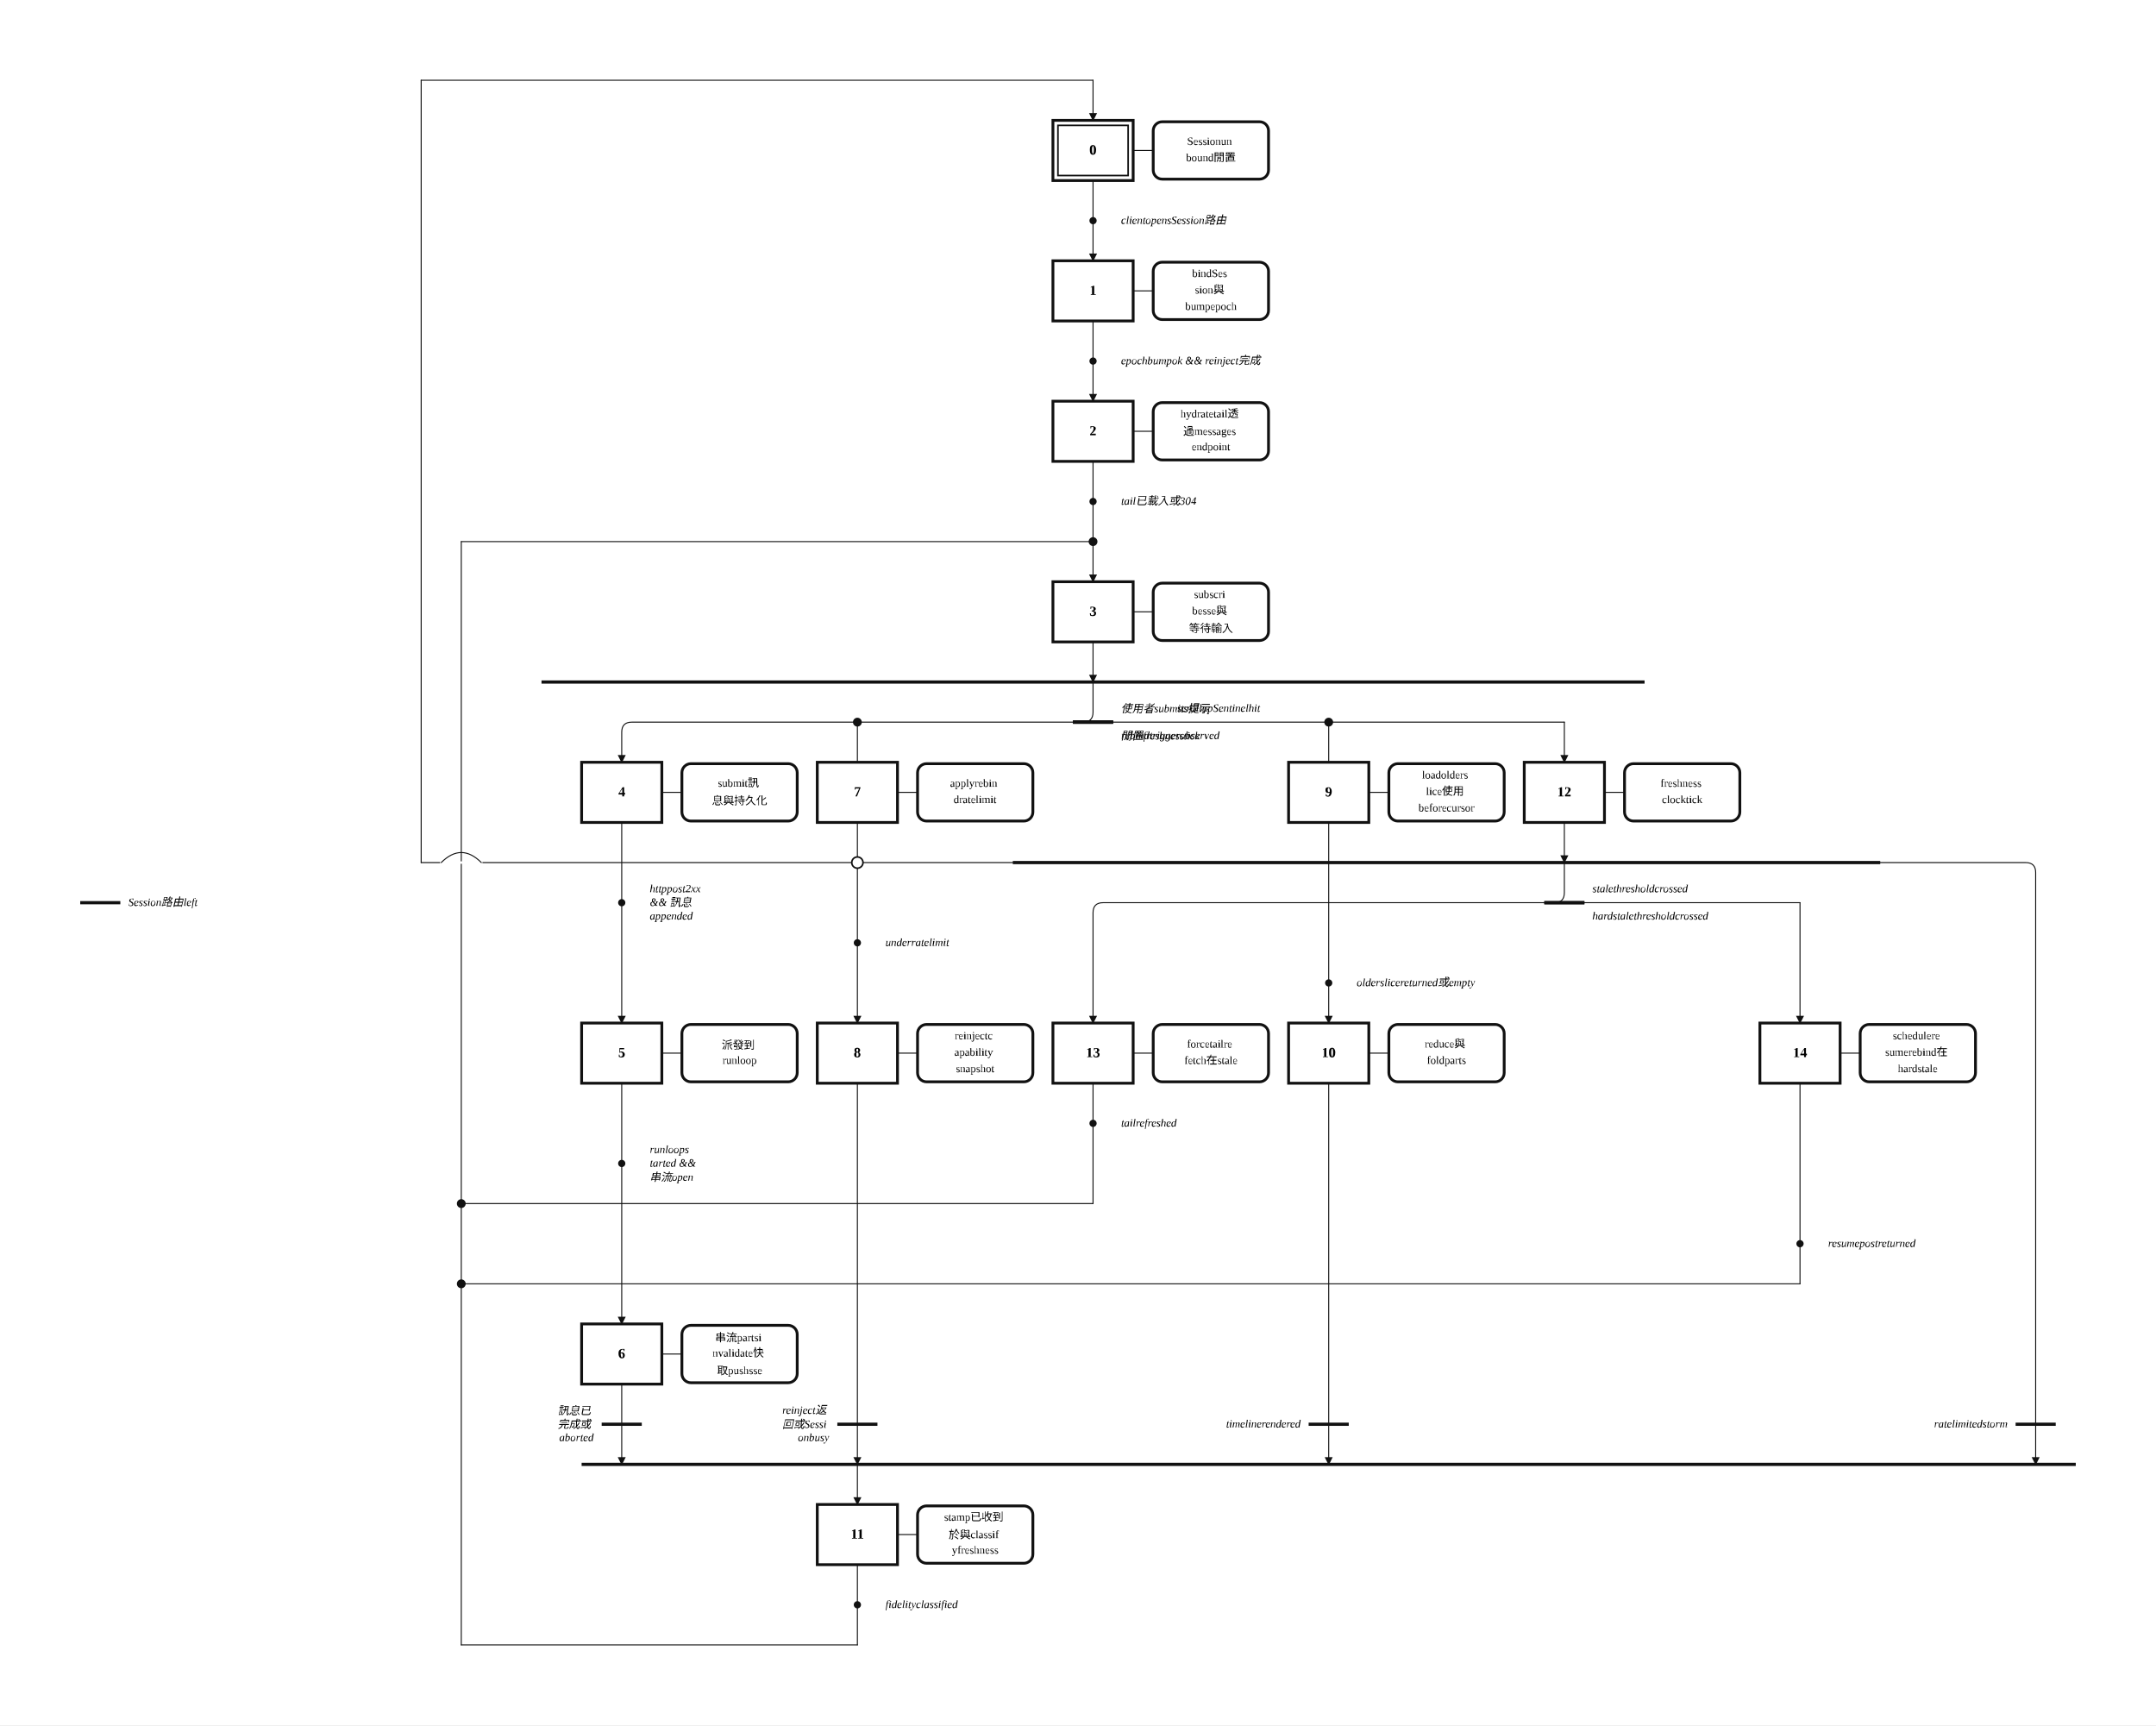
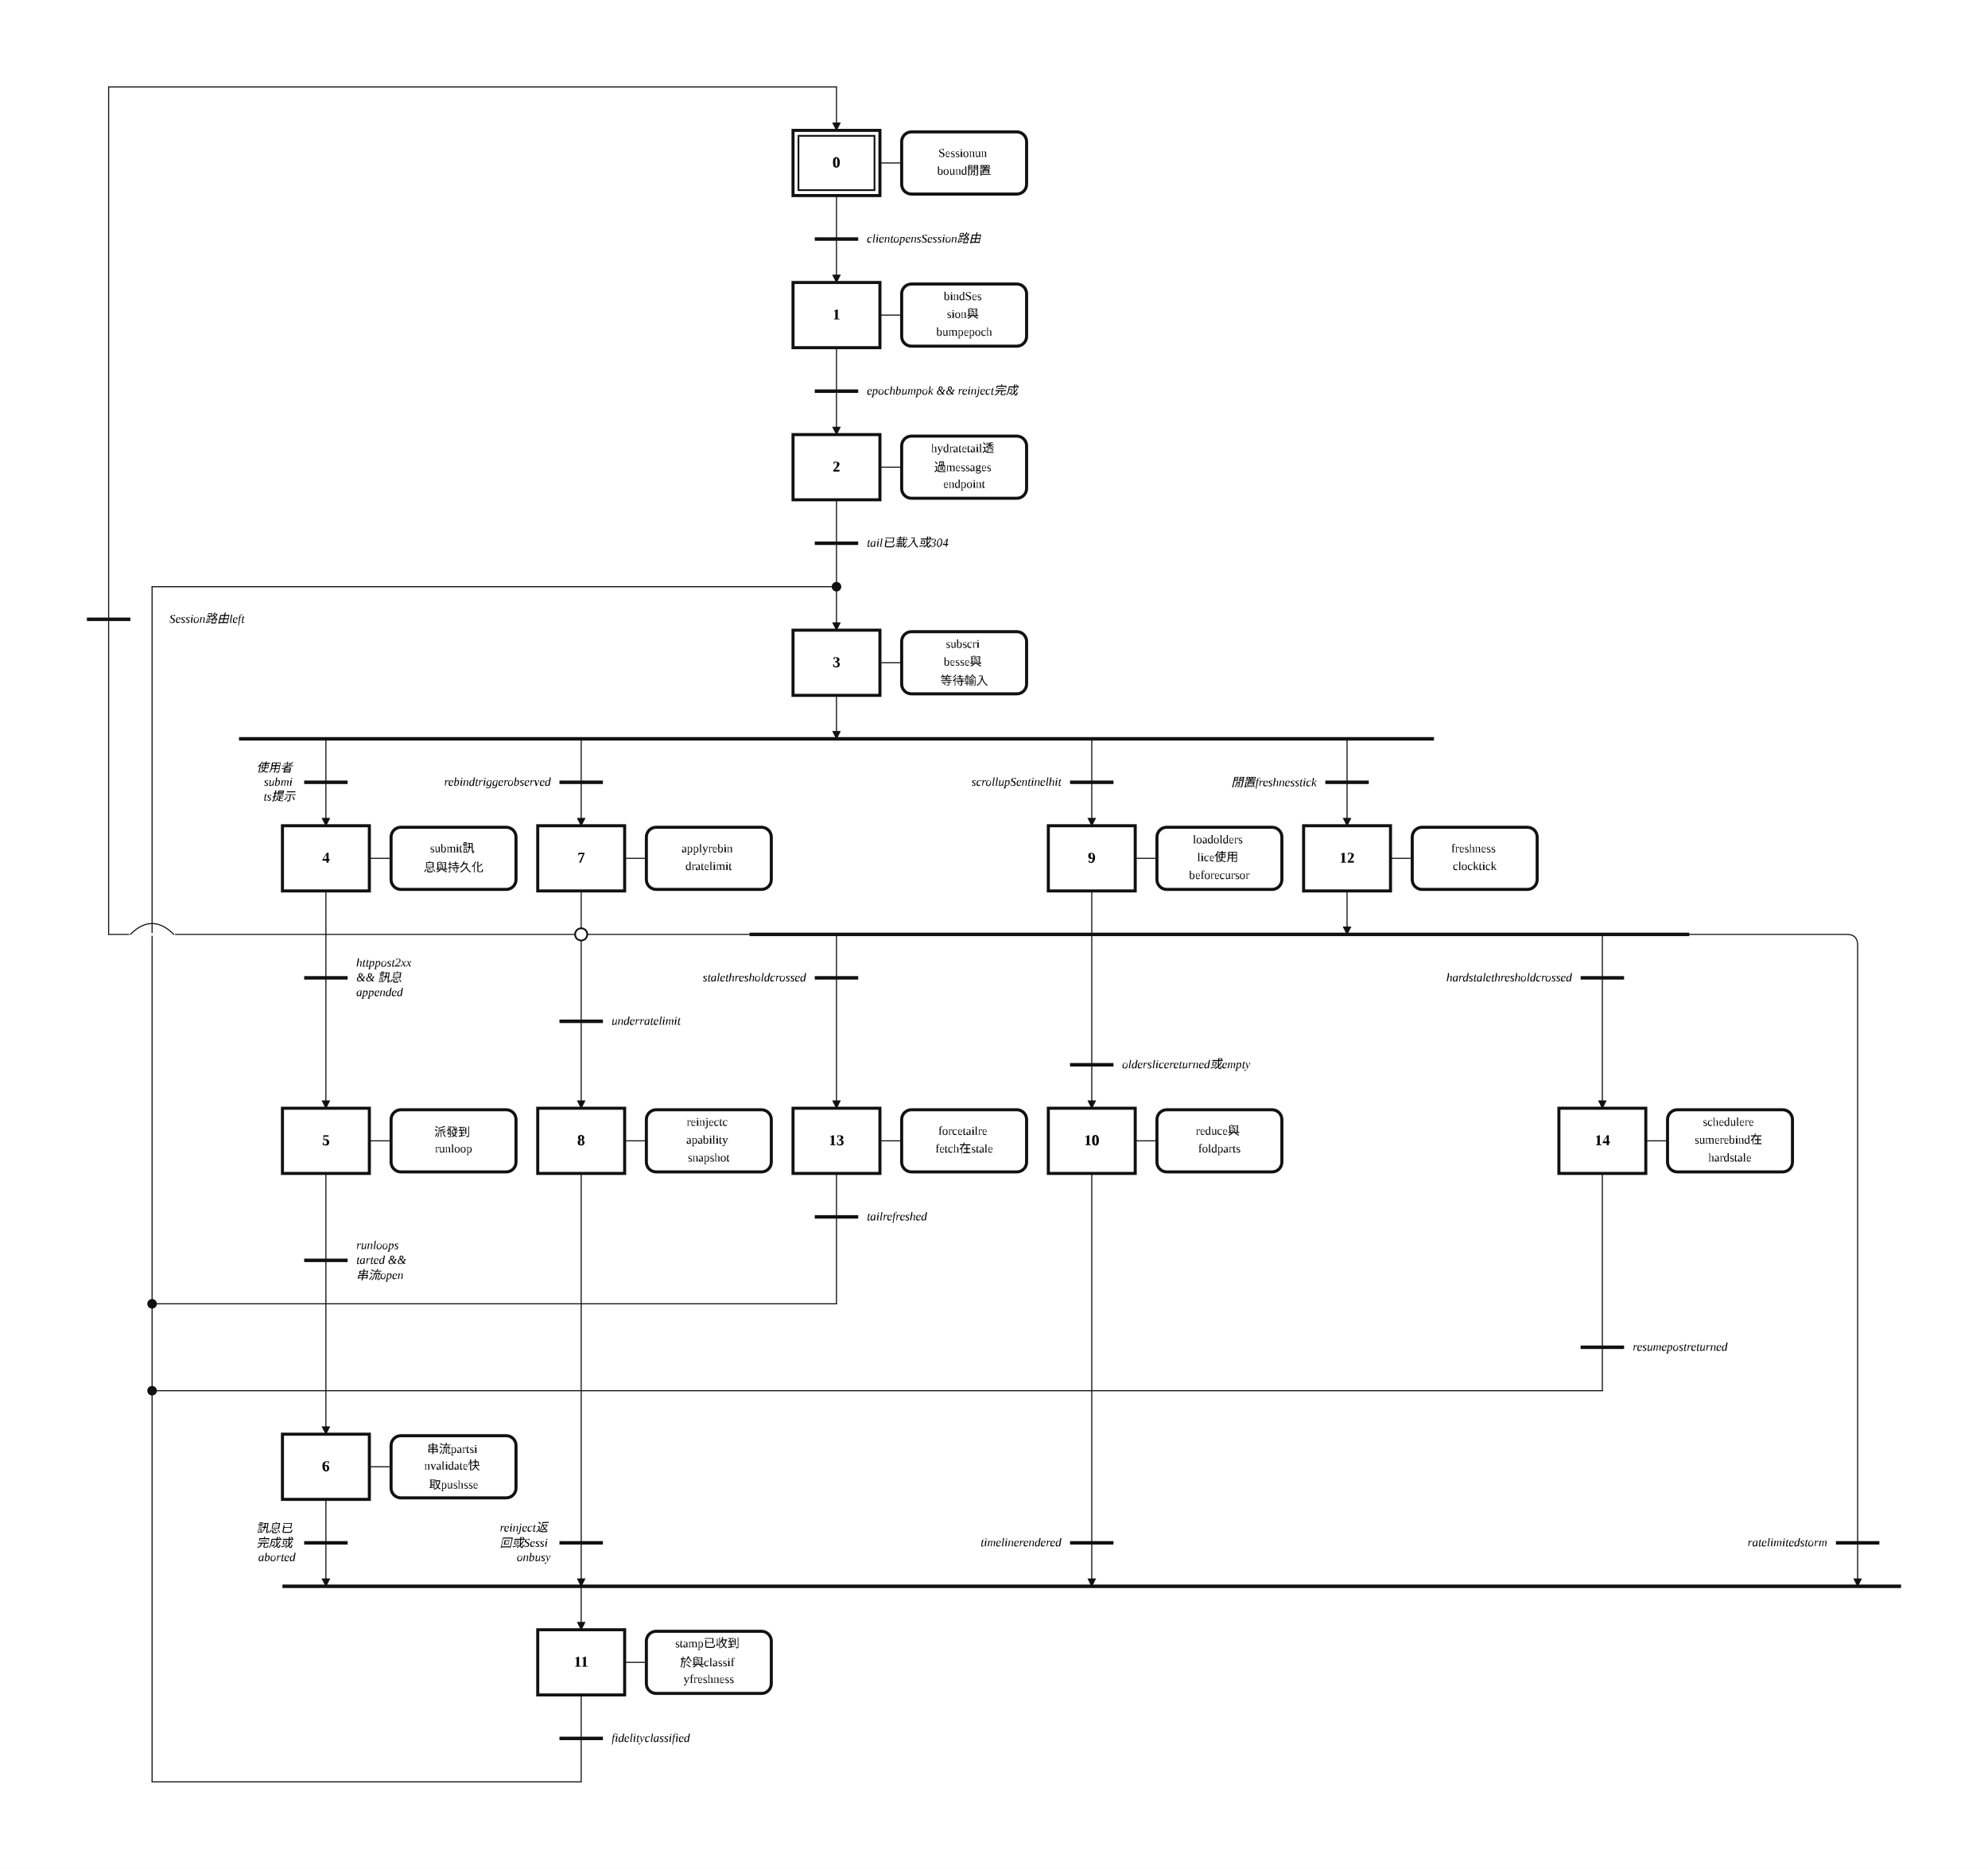
- <svg xmlns="http://www.w3.org/2000/svg" width="2150" height="1720" viewBox="-31.00 -2.00 107.50 86.00" role="img">
+ <svg xmlns="http://www.w3.org/2000/svg" width="1830" height="1720" viewBox="-15.00 -2.00 91.50 86.00" role="img">
  <style>
.step{fill:#fff;stroke:#111;stroke-width:.14}.step-inner{fill:none;stroke:#111;stroke-width:.08}
.action{fill:#fff;stroke:#111;stroke-width:.14}.gate{stroke:#111;stroke-width:.16}
.edge{fill:none;stroke:#111;stroke-width:.05;stroke-linecap:round;stroke-linejoin:round}.edge-arrow{marker-end:url(#arrow)}
.flyover-mask{stroke:#fff;stroke-width:.12;stroke-linecap:round}
.flyover{fill:none;stroke:#111;stroke-width:.05;stroke-linecap:round}
.junction{fill:#111;stroke:#111;stroke-width:0}.branch-junction{fill:#fff;stroke:#111;stroke-width:.08}
.assoc{stroke:#111;stroke-width:.05}.label{font:bold .7px 'Times New Roman', 'BiauKai', 'DFKai-SB', serif;text-anchor:middle;dominant-baseline:middle}
.action-label{font:.55px 'Times New Roman', 'BiauKai', 'DFKai-SB', serif;text-anchor:middle;dominant-baseline:middle}.gate-label{font:italic .55px 'Times New Roman', 'BiauKai', 'DFKai-SB', serif;text-anchor:start;dominant-baseline:middle}.gate-label-left{font:italic .55px 'Times New Roman', 'BiauKai', 'DFKai-SB', serif;text-anchor:end;dominant-baseline:middle}
</style>
  <defs>
    <marker id="arrow" markerWidth="0.4" markerHeight="0.4" refX="0.36" refY="0.2" orient="auto" markerUnits="userSpaceOnUse">
      <path d="M 0 0 L 0.4 0.2 L 0 0.4 z" fill="#111" />
    </marker>
  </defs>
-   <rect x="-31.00" y="-2.00" width="107.50" height="86.00" fill="white" />
+   <rect x="-15.00" y="-2.00" width="91.50" height="86.00" fill="white" />
  <path class="edge edge-arrow" d="M 23.50 23.00 L 23.50 27.00" />
  <path class="edge" d="M 23.50 7.00 L 23.50 9.00" />
  <path class="edge edge-arrow" d="M 23.50 9.00 L 23.50 11.00" />
  <path class="edge" d="M 23.50 14.00 L 23.50 16.00" />
  <path class="edge edge-arrow" d="M 23.50 16.00 L 23.50 18.00" />
  <path class="edge" d="M 23.50 21.00 L 23.50 23.00" />
  <path class="edge edge-arrow" d="M 23.50 30.00 L 23.50 32.00" />
-   <path class="edge edge-arrow" d="M 23.50 32.00 L 23.50 33.50 Q 23.50 34.00 23.00 34.00 L 0.50 34.00 Q 0.00 34.00 0.00 34.50 L 0.00 36.00" />
-   <path class="edge" d="M 11.75 34.00 L 11.75 36.00" />
-   <path class="edge" d="M 23.50 34.00 L 35.25 34.00" />
-   <path class="edge" d="M 35.25 34.00 L 35.25 36.00" />
-   <path class="edge" d="M 35.25 34.00 L 47.00 34.00" />
-   <path class="edge edge-arrow" d="M 47.00 34.00 L 47.00 36.00" />
+   <path class="edge edge-arrow" d="M 0.00 32.00 L 0.00 36.00" />
+   <path class="edge edge-arrow" d="M 11.75 32.00 L 11.75 36.00" />
+   <path class="edge edge-arrow" d="M 35.25 32.00 L 35.25 36.00" />
+   <path class="edge edge-arrow" d="M 47.00 32.00 L 47.00 36.00" />
  <path class="edge" d="M 0.00 39.00 L 0.00 43.00" />
  <path class="edge edge-arrow" d="M 0.00 43.00 L 0.00 49.00" />
  <path class="edge" d="M 0.00 52.00 L 0.00 56.00" />
  <path class="edge edge-arrow" d="M 0.00 56.00 L 0.00 64.00" />
  <path class="edge edge-arrow" d="M 0.00 67.00 L 0.00 71.00" />
  <path class="edge edge-arrow" d="M 11.75 71.00 L 11.75 73.00" />
  <path class="edge" d="M 11.75 39.00 L 11.75 41.00" />
  <path class="edge" d="M 11.75 41.00 L 11.75 45.00" />
  <path class="edge edge-arrow" d="M 11.75 45.00 L 11.75 49.00" />
  <path class="edge edge-arrow" d="M 11.75 41.00 L 70.00 41.00 Q 70.50 41.00 70.50 41.50 L 70.50 71.00" />
  <path class="edge edge-arrow" d="M 11.75 52.00 L 11.75 71.00" />
  <path class="edge" d="M 35.25 39.00 L 35.25 47.00" />
  <path class="edge edge-arrow" d="M 35.25 47.00 L 35.25 49.00" />
  <path class="edge edge-arrow" d="M 35.25 52.00 L 35.25 71.00" />
  <path class="edge" d="M 11.75 76.00 L 11.75 78.00" />
  <path class="edge" d="M 11.75 78.00 L 11.75 80.00" />
  <path class="edge" d="M 11.75 80.00 L -8.00 80.00" />
  <path class="edge" d="M -8.00 80.00 L -8.00 25.00" />
  <path class="edge" d="M -8.00 25.00 L 23.50 25.00" />
  <path class="edge edge-arrow" d="M 47.00 39.00 L 47.00 41.00" />
-   <path class="edge edge-arrow" d="M 47.00 41.00 L 47.00 42.50 Q 47.00 43.00 46.50 43.00 L 24.00 43.00 Q 23.50 43.00 23.50 43.50 L 23.50 49.00" />
-   <path class="edge" d="M 47.00 43.00 L 58.75 43.00" />
-   <path class="edge edge-arrow" d="M 58.75 43.00 L 58.75 49.00" />
+   <path class="edge edge-arrow" d="M 23.50 41.00 L 23.50 49.00" />
+   <path class="edge edge-arrow" d="M 58.75 41.00 L 58.75 49.00" />
  <path class="edge" d="M 11.75 41.00 L -10.00 41.00" />
  <path class="edge" d="M -10.00 41.00 L -10.00 2.00" />
  <path class="edge" d="M -10.00 2.00 L 23.50 2.00" />
  <path class="edge edge-arrow" d="M 23.50 2.00 L 23.50 4.00" />
  <path class="edge" d="M 23.50 52.00 L 23.50 54.00" />
  <path class="edge" d="M 23.50 54.00 L 23.50 58.00" />
  <path class="edge" d="M 23.50 58.00 L -8.00 58.00" />
  <path class="edge" d="M 58.75 52.00 L 58.75 60.00" />
  <path class="edge" d="M 58.75 60.00 L 58.75 62.00" />
  <path class="edge" d="M 58.75 62.00 L -8.00 62.00" />
  <rect class="step" x="21.50" y="4.00" width="4.00" height="3.00" />
  <rect class="step-inner" x="21.75" y="4.25" width="3.50" height="2.50" />
  <text class="label" x="23.50" y="5.50">0</text>
  <rect class="step" x="21.50" y="11.00" width="4.00" height="3.00" />
  <text class="label" x="23.50" y="12.50">1</text>
  <rect class="step" x="21.50" y="18.00" width="4.00" height="3.00" />
  <text class="label" x="23.50" y="19.50">2</text>
  <rect class="step" x="21.50" y="27.00" width="4.00" height="3.00" />
  <text class="label" x="23.50" y="28.50">3</text>
  <rect class="step" x="-2.00" y="36.00" width="4.00" height="3.00" />
  <text class="label" x="0.00" y="37.50">4</text>
  <rect class="step" x="-2.00" y="49.00" width="4.00" height="3.00" />
  <text class="label" x="0.00" y="50.50">5</text>
  <rect class="step" x="-2.00" y="64.00" width="4.00" height="3.00" />
  <text class="label" x="0.00" y="65.50">6</text>
  <rect class="step" x="9.75" y="36.00" width="4.00" height="3.00" />
  <text class="label" x="11.75" y="37.50">7</text>
  <rect class="step" x="9.75" y="49.00" width="4.00" height="3.00" />
  <text class="label" x="11.75" y="50.50">8</text>
  <rect class="step" x="33.25" y="36.00" width="4.00" height="3.00" />
  <text class="label" x="35.25" y="37.50">9</text>
  <rect class="step" x="33.25" y="49.00" width="4.00" height="3.00" />
  <text class="label" x="35.25" y="50.50">10</text>
  <rect class="step" x="9.75" y="73.00" width="4.00" height="3.00" />
  <text class="label" x="11.75" y="74.50">11</text>
  <rect class="step" x="45.00" y="36.00" width="4.00" height="3.00" />
  <text class="label" x="47.00" y="37.50">12</text>
  <rect class="step" x="21.50" y="49.00" width="4.00" height="3.00" />
  <text class="label" x="23.50" y="50.50">13</text>
  <rect class="step" x="56.75" y="49.00" width="4.00" height="3.00" />
  <text class="label" x="58.75" y="50.50">14</text>
  <line class="assoc" x1="25.50" y1="5.50" x2="26.50" y2="5.50" />
  <rect class="action" x="26.50" y="4.07" width="5.75" height="2.86" rx="0.45" ry="0.45" />
  <text class="action-label" x="29.38" y="5.09">
    <tspan x="29.38" dy="0">Sessionun</tspan>
    <tspan x="29.38" dy="0.82">bound閒置</tspan>
  </text>
  <line class="assoc" x1="25.50" y1="12.50" x2="26.50" y2="12.50" />
  <rect class="action" x="26.50" y="11.07" width="5.75" height="2.86" rx="0.45" ry="0.45" />
  <text class="action-label" x="29.38" y="11.68">
    <tspan x="29.38" dy="0">bindSes</tspan>
    <tspan x="29.38" dy="0.82">sion與</tspan>
    <tspan x="29.38" dy="0.82">bumpepoch</tspan>
  </text>
  <line class="assoc" x1="25.50" y1="19.50" x2="26.50" y2="19.50" />
  <rect class="action" x="26.50" y="18.07" width="5.75" height="2.86" rx="0.45" ry="0.45" />
  <text class="action-label" x="29.38" y="18.68">
    <tspan x="29.38" dy="0">hydratetail透</tspan>
    <tspan x="29.38" dy="0.82">過messages</tspan>
    <tspan x="29.38" dy="0.82">endpoint</tspan>
  </text>
  <line class="assoc" x1="25.50" y1="28.50" x2="26.50" y2="28.50" />
  <rect class="action" x="26.50" y="27.07" width="5.75" height="2.86" rx="0.45" ry="0.45" />
  <text class="action-label" x="29.38" y="27.68">
    <tspan x="29.38" dy="0">subscri</tspan>
    <tspan x="29.38" dy="0.82">besse與</tspan>
    <tspan x="29.38" dy="0.82">等待輸入</tspan>
  </text>
  <line class="assoc" x1="2.00" y1="37.50" x2="3.00" y2="37.50" />
  <rect class="action" x="3.00" y="36.07" width="5.75" height="2.86" rx="0.45" ry="0.45" />
  <text class="action-label" x="5.88" y="37.09">
    <tspan x="5.88" dy="0">submit訊</tspan>
    <tspan x="5.88" dy="0.82">息與持久化</tspan>
  </text>
  <line class="assoc" x1="2.00" y1="50.50" x2="3.00" y2="50.50" />
  <rect class="action" x="3.00" y="49.07" width="5.75" height="2.86" rx="0.45" ry="0.45" />
  <text class="action-label" x="5.88" y="50.09">
    <tspan x="5.88" dy="0">派發到</tspan>
    <tspan x="5.88" dy="0.82">runloop</tspan>
  </text>
  <line class="assoc" x1="2.00" y1="65.50" x2="3.00" y2="65.50" />
  <rect class="action" x="3.00" y="64.07" width="5.75" height="2.86" rx="0.45" ry="0.45" />
  <text class="action-label" x="5.88" y="64.68">
    <tspan x="5.88" dy="0">串流partsi</tspan>
    <tspan x="5.88" dy="0.82">nvalidate快</tspan>
    <tspan x="5.88" dy="0.82">取pushsse</tspan>
  </text>
  <line class="assoc" x1="13.75" y1="37.50" x2="14.75" y2="37.50" />
  <rect class="action" x="14.75" y="36.07" width="5.75" height="2.86" rx="0.45" ry="0.45" />
  <text class="action-label" x="17.62" y="37.09">
    <tspan x="17.62" dy="0">applyrebin</tspan>
    <tspan x="17.62" dy="0.82">dratelimit</tspan>
  </text>
  <line class="assoc" x1="13.75" y1="50.50" x2="14.75" y2="50.50" />
  <rect class="action" x="14.75" y="49.07" width="5.75" height="2.86" rx="0.45" ry="0.45" />
  <text class="action-label" x="17.62" y="49.68">
    <tspan x="17.62" dy="0">reinjectc</tspan>
    <tspan x="17.62" dy="0.82">apability</tspan>
    <tspan x="17.62" dy="0.82">snapshot</tspan>
  </text>
  <line class="assoc" x1="37.25" y1="37.50" x2="38.25" y2="37.50" />
  <rect class="action" x="38.25" y="36.07" width="5.75" height="2.86" rx="0.45" ry="0.45" />
  <text class="action-label" x="41.12" y="36.68">
    <tspan x="41.12" dy="0">loadolders</tspan>
    <tspan x="41.12" dy="0.82">lice使用</tspan>
    <tspan x="41.12" dy="0.82">beforecursor</tspan>
  </text>
  <line class="assoc" x1="37.25" y1="50.50" x2="38.25" y2="50.50" />
  <rect class="action" x="38.25" y="49.07" width="5.75" height="2.86" rx="0.45" ry="0.45" />
  <text class="action-label" x="41.12" y="50.09">
    <tspan x="41.12" dy="0">reduce與</tspan>
    <tspan x="41.12" dy="0.82">foldparts</tspan>
  </text>
  <line class="assoc" x1="13.75" y1="74.50" x2="14.75" y2="74.50" />
  <rect class="action" x="14.75" y="73.07" width="5.75" height="2.86" rx="0.45" ry="0.45" />
  <text class="action-label" x="17.62" y="73.68">
    <tspan x="17.62" dy="0">stamp已收到</tspan>
    <tspan x="17.62" dy="0.82">於與classif</tspan>
    <tspan x="17.62" dy="0.82">yfreshness</tspan>
  </text>
  <line class="assoc" x1="49.00" y1="37.50" x2="50.00" y2="37.50" />
  <rect class="action" x="50.00" y="36.07" width="5.75" height="2.86" rx="0.45" ry="0.45" />
  <text class="action-label" x="52.88" y="37.09">
    <tspan x="52.88" dy="0">freshness</tspan>
    <tspan x="52.88" dy="0.82">clocktick</tspan>
  </text>
  <line class="assoc" x1="25.50" y1="50.50" x2="26.50" y2="50.50" />
  <rect class="action" x="26.50" y="49.07" width="5.75" height="2.86" rx="0.45" ry="0.45" />
  <text class="action-label" x="29.38" y="50.09">
    <tspan x="29.38" dy="0">forcetailre</tspan>
    <tspan x="29.38" dy="0.82">fetch在stale</tspan>
  </text>
  <line class="assoc" x1="60.75" y1="50.50" x2="61.75" y2="50.50" />
  <rect class="action" x="61.75" y="49.07" width="5.75" height="2.86" rx="0.45" ry="0.45" />
  <text class="action-label" x="64.62" y="49.68">
    <tspan x="64.62" dy="0">schedulere</tspan>
    <tspan x="64.62" dy="0.82">sumerebind在</tspan>
    <tspan x="64.62" dy="0.82">hardstale</tspan>
  </text>
-   <circle class="junction" cx="23.50" cy="9.00" r="0.18" />
+   <line class="gate" x1="22.50" y1="9.00" x2="24.50" y2="9.00" />
  <text class="gate-label" x="24.90" y="9.00">
    <tspan x="24.90" dy="0">clientopensSession路由</tspan>
  </text>
-   <circle class="junction" cx="23.50" cy="16.00" r="0.18" />
+   <line class="gate" x1="22.50" y1="16.00" x2="24.50" y2="16.00" />
  <text class="gate-label" x="24.90" y="16.00">
    <tspan x="24.90" dy="0">epochbumpok &amp;&amp; reinject完成</tspan>
  </text>
-   <circle class="junction" cx="23.50" cy="23.00" r="0.18" />
+   <line class="gate" x1="22.50" y1="23.00" x2="24.50" y2="23.00" />
  <text class="gate-label" x="24.90" y="23.00">
    <tspan x="24.90" dy="0">tail已載入或304</tspan>
  </text>
  <line class="gate" x1="-4.00" y1="32.00" x2="51.00" y2="32.00" />
-   <circle class="junction" cx="0.00" cy="43.00" r="0.18" />
+   <line class="gate" x1="-1.00" y1="43.00" x2="1.00" y2="43.00" />
  <text class="gate-label" x="1.40" y="42.32">
    <tspan x="1.40" dy="0">httppost2xx</tspan>
    <tspan x="1.40" dy="0.68">&amp;&amp; 訊息</tspan>
    <tspan x="1.40" dy="0.68">appended</tspan>
  </text>
-   <circle class="junction" cx="0.00" cy="56.00" r="0.18" />
+   <line class="gate" x1="-1.00" y1="56.00" x2="1.00" y2="56.00" />
  <text class="gate-label" x="1.40" y="55.32">
    <tspan x="1.40" dy="0">runloops</tspan>
    <tspan x="1.40" dy="0.68">tarted &amp;&amp;</tspan>
    <tspan x="1.40" dy="0.68">串流open</tspan>
  </text>
  <line class="gate" x1="-2.00" y1="71.00" x2="72.50" y2="71.00" />
-   <circle class="junction" cx="11.75" cy="45.00" r="0.18" />
+   <line class="gate" x1="10.75" y1="45.00" x2="12.75" y2="45.00" />
  <text class="gate-label" x="13.15" y="45.00">
    <tspan x="13.15" dy="0">underratelimit</tspan>
  </text>
-   <circle class="junction" cx="35.25" cy="47.00" r="0.18" />
+   <line class="gate" x1="34.25" y1="47.00" x2="36.25" y2="47.00" />
  <text class="gate-label" x="36.65" y="47.00">
    <tspan x="36.65" dy="0">olderslicereturned或empty</tspan>
  </text>
-   <circle class="junction" cx="11.75" cy="78.00" r="0.18" />
+   <line class="gate" x1="10.75" y1="78.00" x2="12.75" y2="78.00" />
  <text class="gate-label" x="13.15" y="78.00">
    <tspan x="13.15" dy="0">fidelityclassified</tspan>
  </text>
  <line class="gate" x1="19.50" y1="41.00" x2="62.75" y2="41.00" />
-   <circle class="junction" cx="23.50" cy="54.00" r="0.18" />
+   <line class="gate" x1="22.50" y1="54.00" x2="24.50" y2="54.00" />
  <text class="gate-label" x="24.90" y="54.00">
    <tspan x="24.90" dy="0">tailrefreshed</tspan>
  </text>
-   <circle class="junction" cx="58.75" cy="60.00" r="0.18" />
+   <line class="gate" x1="57.75" y1="60.00" x2="59.75" y2="60.00" />
  <text class="gate-label" x="60.15" y="60.00">
    <tspan x="60.15" dy="0">resumepostreturned</tspan>
  </text>
-   <line class="gate" x1="22.50" y1="34.00" x2="24.50" y2="34.00" />
-   <text class="gate-label" x="24.90" y="33.32">
-     <tspan x="24.90" dy="0">使用者submits提示</tspan>
-   </text>
-   <line class="gate" x1="22.50" y1="34.00" x2="24.50" y2="34.00" />
-   <text class="gate-label" x="24.90" y="34.68">
-     <tspan x="24.90" dy="0">rebindtriggerobserved</tspan>
-   </text>
-   <line class="gate" x1="22.50" y1="34.00" x2="24.50" y2="34.00" />
-   <text class="gate-label" x="27.70" y="33.32">
-     <tspan x="27.70" dy="0">scrollupSentinelhit</tspan>
-   </text>
-   <line class="gate" x1="22.50" y1="34.00" x2="24.50" y2="34.00" />
-   <text class="gate-label" x="24.90" y="34.68">
-     <tspan x="24.90" dy="0">閒置freshnesstick</tspan>
+   <line class="gate" x1="-1.00" y1="34.00" x2="1.00" y2="34.00" />
+   <text class="gate-label-left" x="-1.40" y="33.32">
+     <tspan x="-1.40" dy="0">使用者</tspan>
+     <tspan x="-1.40" dy="0.68">submi</tspan>
+     <tspan x="-1.40" dy="0.68">ts提示</tspan>
+   </text>
+   <line class="gate" x1="10.75" y1="34.00" x2="12.75" y2="34.00" />
+   <text class="gate-label-left" x="10.35" y="34.00">
+     <tspan x="10.35" dy="0">rebindtriggerobserved</tspan>
+   </text>
+   <line class="gate" x1="34.25" y1="34.00" x2="36.25" y2="34.00" />
+   <text class="gate-label-left" x="33.85" y="34.00">
+     <tspan x="33.85" dy="0">scrollupSentinelhit</tspan>
+   </text>
+   <line class="gate" x1="46.00" y1="34.00" x2="48.00" y2="34.00" />
+   <text class="gate-label-left" x="45.60" y="34.00">
+     <tspan x="45.60" dy="0">閒置freshnesstick</tspan>
  </text>
  <line class="gate" x1="-1.00" y1="69.00" x2="1.00" y2="69.00" />
  <text class="gate-label-left" x="-1.40" y="68.32">
    <tspan x="-1.40" dy="0">訊息已</tspan>
    <tspan x="-1.40" dy="0.68">完成或</tspan>
    <tspan x="-1.40" dy="0.68">aborted</tspan>
  </text>
  <line class="gate" x1="69.50" y1="69.00" x2="71.50" y2="69.00" />
  <text class="gate-label-left" x="69.10" y="69.00">
    <tspan x="69.10" dy="0">ratelimitedstorm</tspan>
  </text>
  <line class="gate" x1="10.75" y1="69.00" x2="12.75" y2="69.00" />
  <text class="gate-label-left" x="10.35" y="68.32">
    <tspan x="10.35" dy="0">reinject返</tspan>
    <tspan x="10.35" dy="0.68">回或Sessi</tspan>
    <tspan x="10.35" dy="0.68">onbusy</tspan>
  </text>
  <line class="gate" x1="34.25" y1="69.00" x2="36.25" y2="69.00" />
  <text class="gate-label-left" x="33.85" y="69.00">
    <tspan x="33.85" dy="0">timelinerendered</tspan>
  </text>
-   <line class="gate" x1="46.00" y1="43.00" x2="48.00" y2="43.00" />
-   <text class="gate-label" x="48.40" y="42.32">
-     <tspan x="48.40" dy="0">stalethresholdcrossed</tspan>
-   </text>
-   <line class="gate" x1="46.00" y1="43.00" x2="48.00" y2="43.00" />
-   <text class="gate-label" x="48.40" y="43.68">
-     <tspan x="48.40" dy="0">hardstalethresholdcrossed</tspan>
-   </text>
-   <line class="gate" x1="-27.00" y1="43.00" x2="-25.00" y2="43.00" />
-   <text class="gate-label" x="-24.60" y="43.00">
-     <tspan x="-24.60" dy="0">Session路由left</tspan>
+   <line class="gate" x1="22.50" y1="43.00" x2="24.50" y2="43.00" />
+   <text class="gate-label-left" x="22.10" y="43.00">
+     <tspan x="22.10" dy="0">stalethresholdcrossed</tspan>
+   </text>
+   <line class="gate" x1="57.75" y1="43.00" x2="59.75" y2="43.00" />
+   <text class="gate-label-left" x="57.35" y="43.00">
+     <tspan x="57.35" dy="0">hardstalethresholdcrossed</tspan>
+   </text>
+   <line class="gate" x1="-11.00" y1="26.50" x2="-9.00" y2="26.50" />
+   <text class="gate-label" x="-7.20" y="26.50">
+     <tspan x="-7.20" dy="0">Session路由left</tspan>
  </text>
  <line class="flyover-mask" x1="-9.00" y1="41.00" x2="-7.00" y2="41.00" />
  <path class="flyover" d="M -9.00 41.00 Q -8.00 40.00 -7.00 41.00" />
  <circle class="junction" cx="23.50" cy="25.00" r="0.22" />
-   <circle class="junction" cx="11.75" cy="34.00" r="0.22" />
-   <circle class="junction" cx="35.25" cy="34.00" r="0.22" />
  <circle class="junction" cx="-8.00" cy="58.00" r="0.22" />
  <circle class="junction" cx="-8.00" cy="62.00" r="0.22" />
  <circle class="branch-junction" cx="11.75" cy="41.00" r="0.28" />
</svg>
